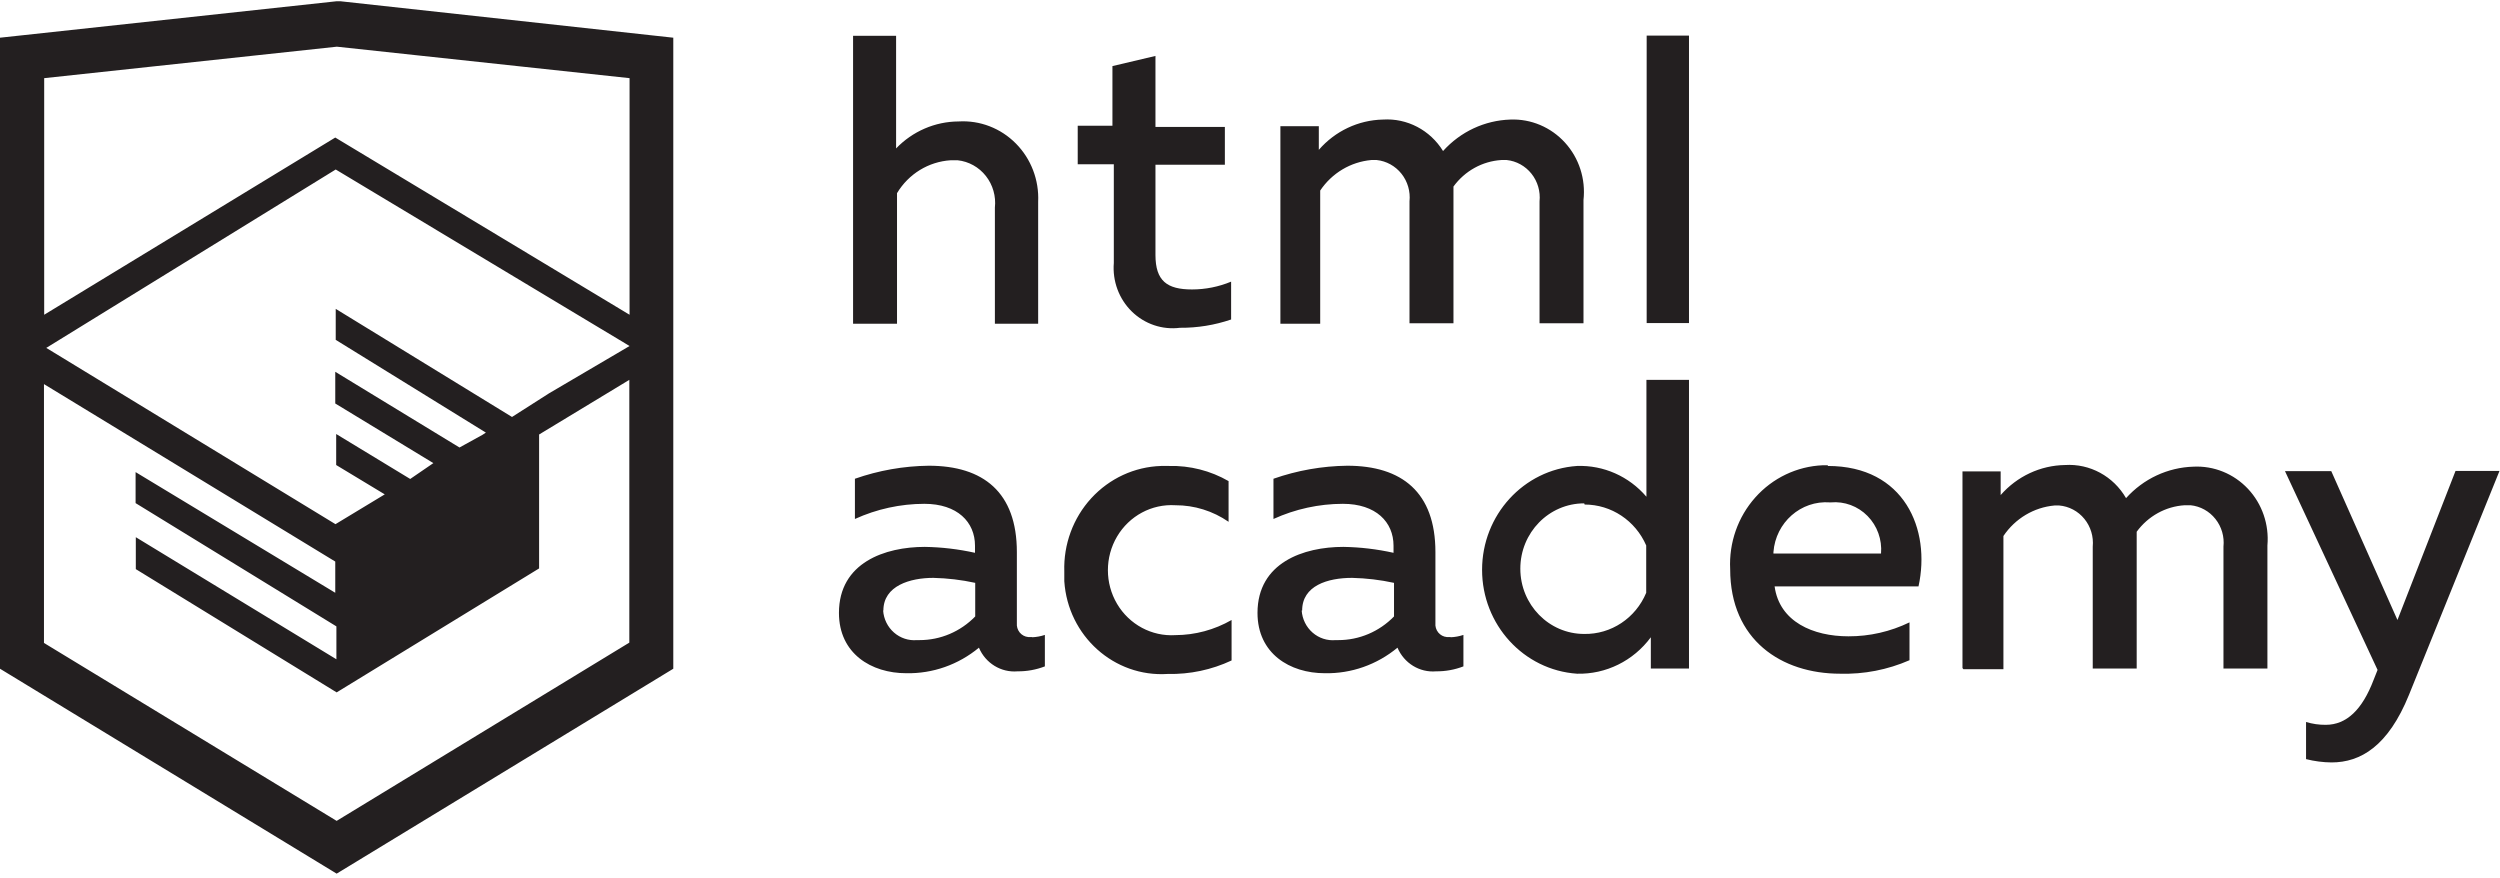
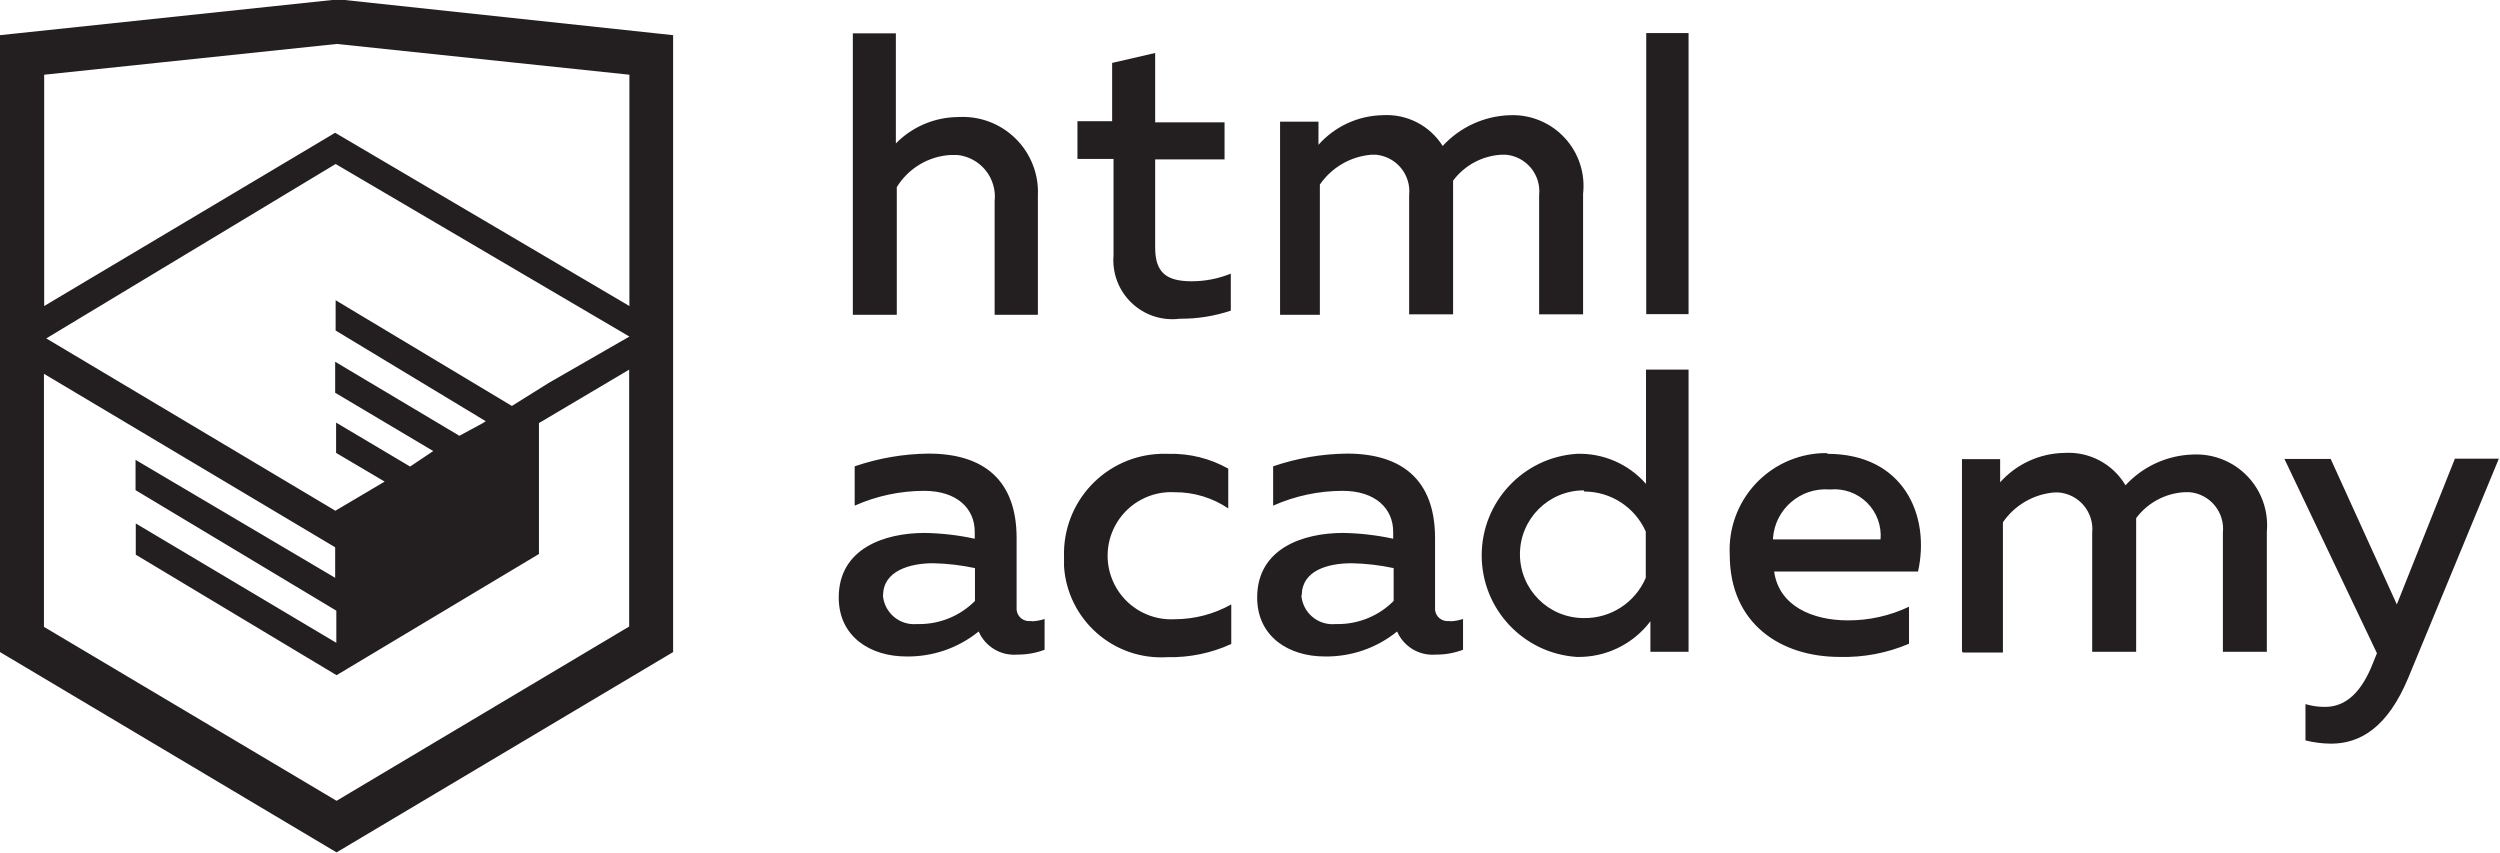
- <svg xmlns="http://www.w3.org/2000/svg" width="114px" height="40px" viewBox="0 0 114 40" version="1.1">
-   <g id="Pages" stroke="none" stroke-width="1" fill="none" fill-rule="evenodd">
-     <g id="Index" transform="translate(-1024, -2681)" fill="#231F20">
-       <g id="footer" transform="translate(40, 2642)">
-         <g id="logo-htmlacademy" transform="translate(984, 38)">
-           <g id="Shape">
-             <path d="M47.066,30.059 C47.263,30.051 47.458,30.015 47.646,29.952 L47.646,31.387 C47.248,31.54 46.826,31.617 46.401,31.613 C45.648,31.677 44.939,31.243 44.639,30.534 C43.704,31.31 42.53,31.723 41.326,31.699 C39.733,31.699 38.256,30.804 38.256,28.948 C38.256,26.65 40.366,25.938 42.17,25.938 C42.94,25.95 43.707,26.041 44.46,26.208 L44.46,25.884 C44.46,24.805 43.658,23.974 42.149,23.974 C41.059,23.976 39.98,24.212 38.984,24.665 L38.984,22.831 C40.068,22.451 41.204,22.251 42.35,22.237 C44.839,22.237 46.369,23.446 46.369,26.175 L46.369,29.412 C46.355,29.567 46.401,29.721 46.498,29.841 C46.595,29.96 46.735,30.035 46.886,30.049 L47.066,30.049 L47.066,30.059 Z M40.271,28.84 C40.298,29.229 40.476,29.591 40.766,29.844 C41.055,30.097 41.432,30.222 41.811,30.189 L41.928,30.189 C42.882,30.191 43.797,29.802 44.47,29.11 L44.47,27.578 C43.842,27.441 43.203,27.366 42.561,27.351 C41.506,27.351 40.282,27.707 40.282,28.84 L40.282,28.84 L40.271,28.84 Z M53.311,22.248 C54.26,22.225 55.196,22.463 56.023,22.938 L56.023,24.794 C55.307,24.299 54.461,24.036 53.596,24.039 C52.52,23.972 51.496,24.522 50.938,25.466 C50.381,26.41 50.381,27.592 50.938,28.536 C51.496,29.479 52.52,30.029 53.596,29.962 C54.494,29.959 55.377,29.721 56.16,29.272 L56.16,31.117 C55.248,31.545 54.252,31.755 53.248,31.732 C50.805,31.892 48.696,30 48.532,27.502 C48.532,27.351 48.532,27.204 48.532,27.06 C48.492,25.824 48.935,24.622 49.762,23.719 C50.589,22.817 51.733,22.287 52.942,22.248 L53.343,22.248 L53.311,22.248 Z M66.151,30.059 C66.349,30.051 66.544,30.015 66.732,29.952 L66.732,31.387 C66.334,31.54 65.912,31.617 65.487,31.613 C64.734,31.677 64.025,31.243 63.725,30.534 C62.789,31.31 61.616,31.723 60.412,31.699 C58.819,31.699 57.342,30.804 57.342,28.948 C57.342,26.65 59.452,25.938 61.256,25.938 C62.026,25.95 62.793,26.041 63.545,26.208 L63.545,25.884 C63.545,24.805 62.744,23.974 61.235,23.974 C60.144,23.976 59.066,24.212 58.07,24.665 L58.07,22.831 C59.154,22.451 60.29,22.251 61.435,22.237 C63.925,22.237 65.455,23.446 65.455,26.175 L65.455,29.412 C65.44,29.567 65.487,29.721 65.584,29.841 C65.681,29.96 65.821,30.035 65.972,30.049 L66.151,30.049 L66.151,30.059 Z M59.357,28.84 C59.384,29.231 59.563,29.594 59.855,29.848 C60.147,30.102 60.526,30.225 60.908,30.189 L61.024,30.189 C61.978,30.191 62.894,29.802 63.567,29.11 L63.567,27.578 C62.938,27.441 62.299,27.366 61.657,27.351 C60.539,27.351 59.378,27.707 59.378,28.84 L59.378,28.84 L59.357,28.84 Z M77.018,18.321 L77.018,31.484 L75.278,31.484 L75.278,30.059 C74.483,31.135 73.23,31.754 71.912,31.721 C69.475,31.553 67.583,29.482 67.583,26.984 C67.583,24.487 69.475,22.416 71.912,22.248 C73.119,22.205 74.282,22.72 75.077,23.651 L75.077,18.321 L77.018,18.321 Z M72.239,23.953 C70.631,23.953 69.327,25.286 69.327,26.931 C69.327,28.575 70.631,29.908 72.239,29.908 C73.467,29.93 74.586,29.187 75.067,28.031 L75.067,25.873 C74.574,24.738 73.474,24.007 72.26,24.007 L72.239,23.953 Z M83.349,22.248 C86.841,22.248 88.054,25.139 87.484,27.74 L80.922,27.74 C81.144,29.358 82.684,30.016 84.288,30.016 C85.251,30.02 86.203,29.802 87.073,29.38 L87.073,31.106 C86.074,31.542 84.994,31.752 83.908,31.721 C81.239,31.721 78.896,30.189 78.896,26.952 C78.836,25.75 79.248,24.574 80.041,23.684 C80.833,22.794 81.941,22.266 83.117,22.216 L83.349,22.216 L83.349,22.248 Z M83.444,23.909 C82.122,23.81 80.97,24.824 80.869,26.175 L80.869,26.24 L85.775,26.24 C85.828,25.605 85.603,24.979 85.161,24.53 C84.72,24.08 84.106,23.853 83.486,23.909 L83.444,23.909 Z M89.489,31.462 L89.489,22.496 L91.23,22.496 L91.23,23.575 C91.978,22.72 93.041,22.223 94.163,22.205 C95.295,22.133 96.371,22.716 96.948,23.715 C97.741,22.833 98.848,22.316 100.018,22.28 C100.952,22.233 101.859,22.601 102.507,23.29 C103.154,23.979 103.478,24.921 103.394,25.873 L103.394,31.484 L101.39,31.484 L101.39,25.927 C101.437,25.473 101.306,25.019 101.024,24.665 C100.743,24.31 100.336,24.085 99.892,24.039 L99.617,24.039 C98.751,24.094 97.953,24.536 97.433,25.247 L97.433,31.484 L95.429,31.484 L95.429,25.927 C95.473,25.47 95.336,25.014 95.048,24.661 C94.761,24.308 94.347,24.088 93.899,24.05 L93.688,24.05 C92.747,24.134 91.891,24.645 91.356,25.442 L91.356,31.516 L89.531,31.516 L89.489,31.462 Z M111.972,22.474 L113.977,22.474 L109.851,32.681 C108.902,35.023 107.646,35.767 106.317,35.767 C105.926,35.763 105.536,35.712 105.156,35.616 L105.156,33.922 C105.447,34.011 105.75,34.055 106.053,34.052 C107.003,34.052 107.72,33.361 108.237,32.002 L108.417,31.548 L104.196,22.485 L106.306,22.485 L109.324,29.272 L111.972,22.474 Z M40.862,2.633 L40.862,7.768 C41.613,6.986 42.639,6.544 43.711,6.538 C44.682,6.479 45.633,6.845 46.325,7.545 C47.018,8.245 47.387,9.212 47.34,10.207 L47.34,15.763 L45.367,15.763 L45.367,10.466 C45.423,9.949 45.275,9.431 44.957,9.026 C44.638,8.62 44.174,8.362 43.668,8.308 L43.352,8.308 C42.346,8.37 41.432,8.929 40.904,9.808 L40.904,15.763 L38.9,15.763 L38.9,2.633 L40.904,2.633 L40.862,2.633 Z M52.689,3.55 L52.689,6.787 L55.854,6.787 L55.854,8.513 L52.689,8.513 L52.689,12.624 C52.689,13.811 53.217,14.199 54.356,14.199 C54.967,14.199 55.573,14.078 56.139,13.843 L56.139,15.569 C55.387,15.826 54.6,15.953 53.807,15.947 C53.003,16.05 52.195,15.777 51.61,15.204 C51.024,14.63 50.723,13.817 50.79,12.991 L50.79,8.491 L49.144,8.491 L49.144,6.733 L50.727,6.733 L50.727,4.014 L52.689,3.55 Z M58.386,15.753 L58.386,6.754 L60.138,6.754 L60.138,7.833 C60.881,6.977 61.94,6.476 63.06,6.452 C64.162,6.381 65.215,6.931 65.803,7.887 C66.596,7.005 67.703,6.488 68.873,6.452 C69.814,6.415 70.723,6.799 71.364,7.504 C72.005,8.208 72.313,9.164 72.207,10.121 L72.207,15.742 L70.203,15.742 L70.203,10.185 C70.25,9.732 70.118,9.277 69.837,8.923 C69.556,8.569 69.149,8.343 68.705,8.297 L68.462,8.297 C67.596,8.352 66.797,8.794 66.278,9.506 L66.278,15.742 L64.273,15.742 L64.273,10.185 C64.321,9.732 64.189,9.277 63.908,8.923 C63.627,8.569 63.219,8.343 62.775,8.297 L62.533,8.297 C61.591,8.382 60.736,8.892 60.201,9.689 L60.201,15.763 L58.386,15.763 L58.386,15.753 Z M75.088,2.622 L77.018,2.622 L77.018,15.731 L75.088,15.731 L75.088,2.622 Z M15.52,1.057 L15.351,1.057 L0,2.719 L0,31.494 L15.351,40.838 L30.702,31.494 L30.702,2.719 L15.52,1.057 Z M28.708,30.297 L15.351,38.432 L2.005,30.318 L2.005,18.515 L15.288,26.607 L15.288,28.031 L6.183,22.528 L6.183,23.942 L15.34,29.563 L15.34,31.063 L6.193,25.496 L6.193,26.952 L15.351,32.573 L24.583,26.92 L24.583,20.813 L28.697,18.321 L28.697,30.318 L28.708,30.297 Z M28.708,16.778 L25.036,18.936 L23.348,20.014 L15.309,15.084 L15.309,16.497 L22.156,20.727 L22.156,20.727 L22.008,20.824 L20.953,21.406 L15.288,17.954 L15.288,19.399 L19.761,22.118 L18.706,22.841 L15.33,20.791 L15.33,22.205 L17.545,23.543 L15.298,24.902 L2.11,16.864 L15.309,8.729 L28.708,16.778 Z M28.708,15.353 L15.288,7.272 L2.015,15.353 L2.015,4.564 L15.361,3.129 L28.708,4.564 L28.708,15.353 L28.708,15.353 Z" fill-rule="nonzero" />
-           </g>
-         </g>
-       </g>
-     </g>
-   </g>
+ <svg xmlns="http://www.w3.org/2000/svg" id="Layer_1" data-name="Layer 1" viewBox="0 0 108.08 36.85">
+   <path d="M44.61,26.88a2,2,0,0,0,.55-0.1v1.33a3.25,3.25,0,0,1-1.18.21,1.67,1.67,0,0,1-1.67-1,4.84,4.84,0,0,1-3.14,1.08c-1.51,0-2.91-.83-2.91-2.55,0-2.13,2-2.79,3.71-2.79a11.08,11.08,0,0,1,2.17.25v-0.3c0-1-.76-1.77-2.19-1.77a7.42,7.42,0,0,0-3,.64v-1.7a10.21,10.21,0,0,1,3.19-.55c2.36,0,3.81,1.12,3.81,3.65v3a0.54,0.54,0,0,0,.49.59h0.17Zm-6.44-1.13A1.35,1.35,0,0,0,39.63,27h0.11a3.39,3.39,0,0,0,2.41-1V24.58a9.72,9.72,0,0,0-1.81-.21c-1,0-2.16.33-2.16,1.38h0Zm12.36-6.11a5,5,0,0,1,2.57.64V22a4.08,4.08,0,0,0-2.3-.7,2.75,2.75,0,1,0,0,5.49,5,5,0,0,0,2.43-.64v1.71a6.27,6.27,0,0,1-2.76.57A4.21,4.21,0,0,1,46,24.51q0-.21,0-0.41a4.32,4.32,0,0,1,4.18-4.46h0.38Zm12.17,7.24a2,2,0,0,0,.55-0.1v1.33a3.25,3.25,0,0,1-1.18.21,1.67,1.67,0,0,1-1.67-1,4.84,4.84,0,0,1-3.14,1.08c-1.51,0-2.91-.83-2.91-2.55,0-2.13,2-2.79,3.71-2.79a11.08,11.08,0,0,1,2.17.25v-0.3c0-1-.76-1.77-2.19-1.77a7.42,7.42,0,0,0-3,.64v-1.7a10.21,10.21,0,0,1,3.19-.55c2.36,0,3.81,1.12,3.81,3.65v3a0.54,0.54,0,0,0,.49.59h0.17Zm-6.44-1.13A1.35,1.35,0,0,0,57.73,27h0.11a3.39,3.39,0,0,0,2.41-1V24.58a9.72,9.72,0,0,0-1.81-.21c-1.06,0-2.16.33-2.16,1.38h0ZM73,16V28.2H71.35V26.88a3.88,3.88,0,0,1-3.19,1.54,4.4,4.4,0,0,1,0-8.78,3.81,3.81,0,0,1,3,1.3V16H73Zm-4.53,5.22a2.76,2.76,0,1,0,0,5.52A2.86,2.86,0,0,0,71.15,25V23A2.91,2.91,0,0,0,68.49,21.27ZM79,19.64c3.31,0,4.46,2.68,3.92,5.09H76.7c0.21,1.5,1.67,2.11,3.19,2.11a6.11,6.11,0,0,0,2.64-.59v1.6a7.14,7.14,0,0,1-3,.57C77,28.42,74.78,27,74.78,24a4.18,4.18,0,0,1,4-4.39H79Zm0.09,1.54a2.28,2.28,0,0,0-2.44,2.1v0.06H81.3A2,2,0,0,0,79.13,21.18Zm5.73,7V19.87h1.65v1a3.81,3.81,0,0,1,2.78-1.27A2.86,2.86,0,0,1,91.89,21a4.12,4.12,0,0,1,2.91-1.33A3.06,3.06,0,0,1,98,23V28.2h-1.9V23.05a1.59,1.59,0,0,0-1.42-1.75H94.42a2.8,2.8,0,0,0-2.07,1.12V28.2h-1.9V23.05A1.59,1.59,0,0,0,89,21.31H88.8a3,3,0,0,0-2.21,1.29v5.63H84.86Zm21.31-8.33h1.9l-3.91,9.46c-0.9,2.17-2.09,2.86-3.35,2.86a4.76,4.76,0,0,1-1.1-.14V30.46a2.86,2.86,0,0,0,.85.12c0.9,0,1.58-.64,2.07-1.9l0.17-.42-4-8.4h2l2.86,6.29ZM38.73,1.46V6.22a3.81,3.81,0,0,1,2.7-1.14,3.25,3.25,0,0,1,3.44,3.4v5.15H43V8.72a1.81,1.81,0,0,0-1.61-2h-0.3a2.93,2.93,0,0,0-2.32,1.39v5.52h-1.9V1.46h1.9ZM49.94,2.31v3h3V6.91h-3v3.81c0,1.1.5,1.46,1.58,1.46a4.49,4.49,0,0,0,1.69-.33v1.6A6.8,6.8,0,0,1,51,13.8a2.55,2.55,0,0,1-2.86-2.74V6.89H46.58V5.26h1.5V2.74Zm5.4,11.31V5.28H57v1A3.81,3.81,0,0,1,59.77,5a2.86,2.86,0,0,1,2.6,1.33A4.12,4.12,0,0,1,65.28,5,3.06,3.06,0,0,1,68.44,8.4v5.21h-1.9V8.46a1.59,1.59,0,0,0-1.42-1.75H64.89a2.8,2.8,0,0,0-2.07,1.12v5.78h-1.9V8.46A1.59,1.59,0,0,0,59.5,6.71H59.27A3,3,0,0,0,57.06,8v5.63H55.34ZM71.17,1.45H73V13.6H71.17V1.45ZM14.71,0H14.55L0,1.54V28.21l14.55,8.66,14.55-8.66V1.54Zm12.5,27.1L14.55,34.64,1.9,27.12V16.18l12.59,7.5V25L5.86,19.9v1.31l8.68,5.21v1.39L5.87,22.65V24l8.68,5.21,8.75-5.24V18.31L27.2,16V27.12Zm0-12.53-3.48,2-1.6,1L14.51,13v1.31L21,18.23H21l-0.14.09-1,.54-5.37-3.2V17l4.24,2.52-1,.67-3.2-1.9v1.31l2.1,1.24L14.5,22.1,2,14.65,14.51,7.11Zm0-1.32L14.49,5.76,1.91,13.25v-10L14.56,1.92,27.21,3.25v10h0Z" transform="translate(0 -0.02)" fill="#231f20" />
</svg>
